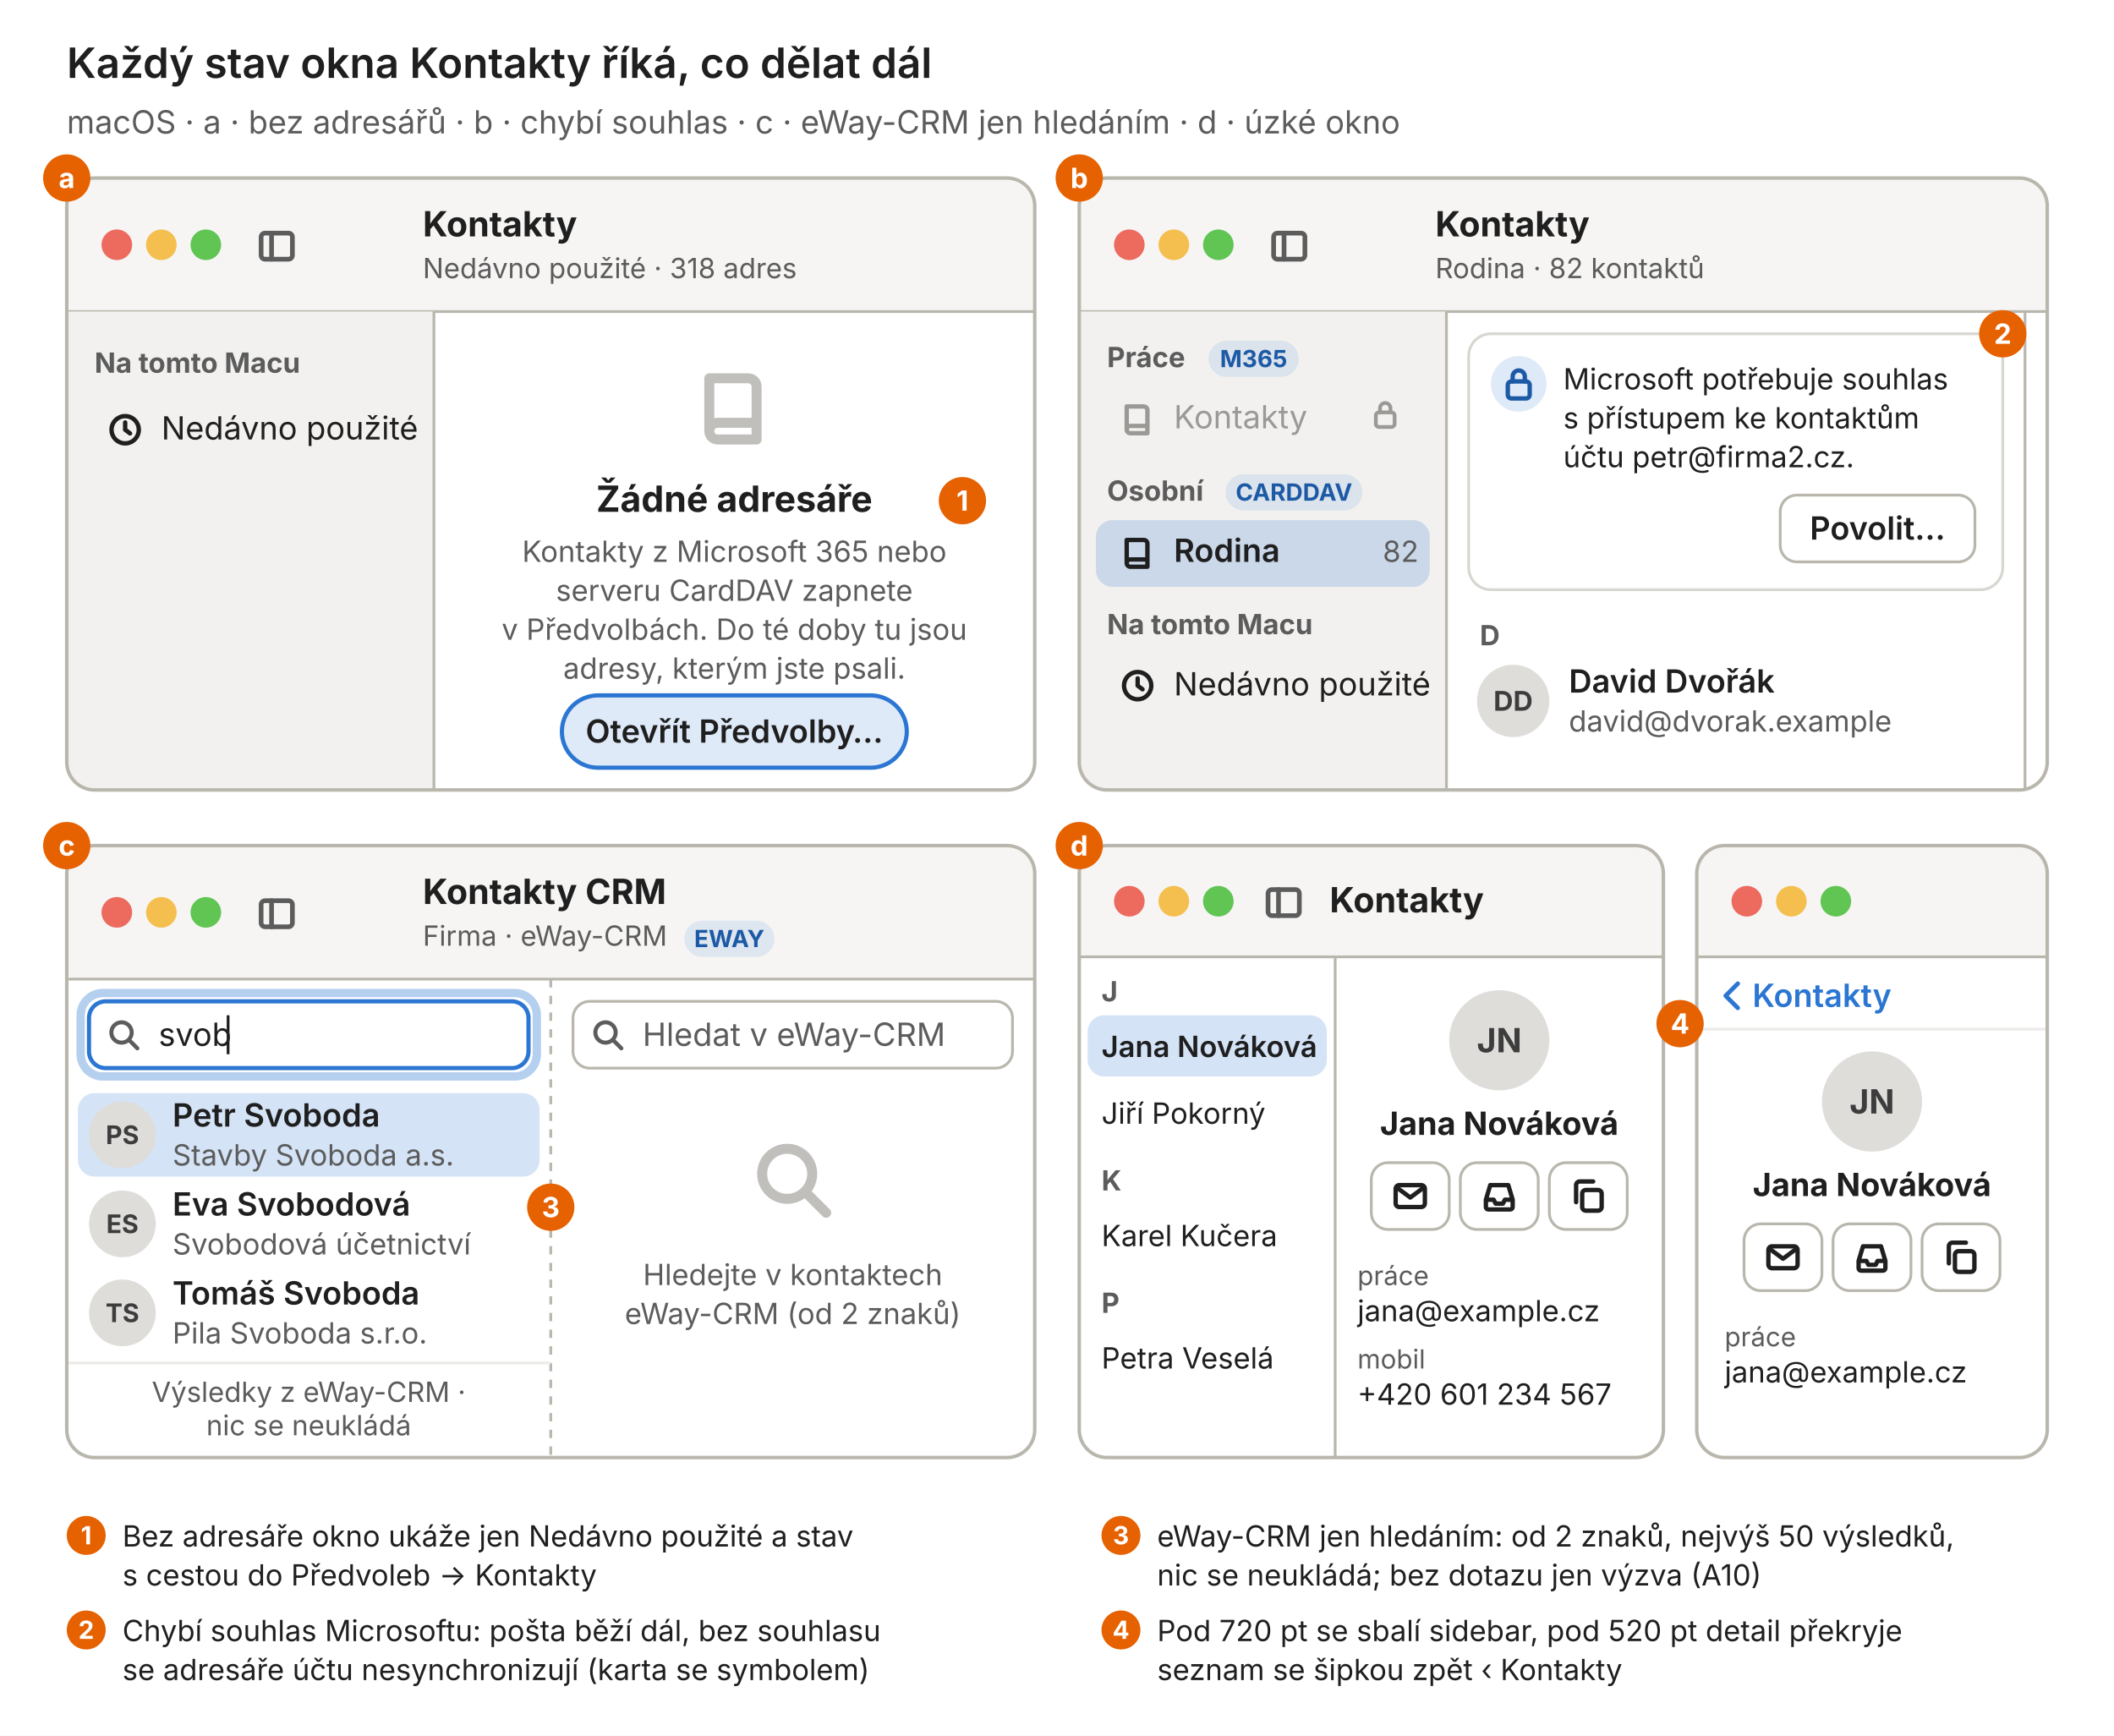
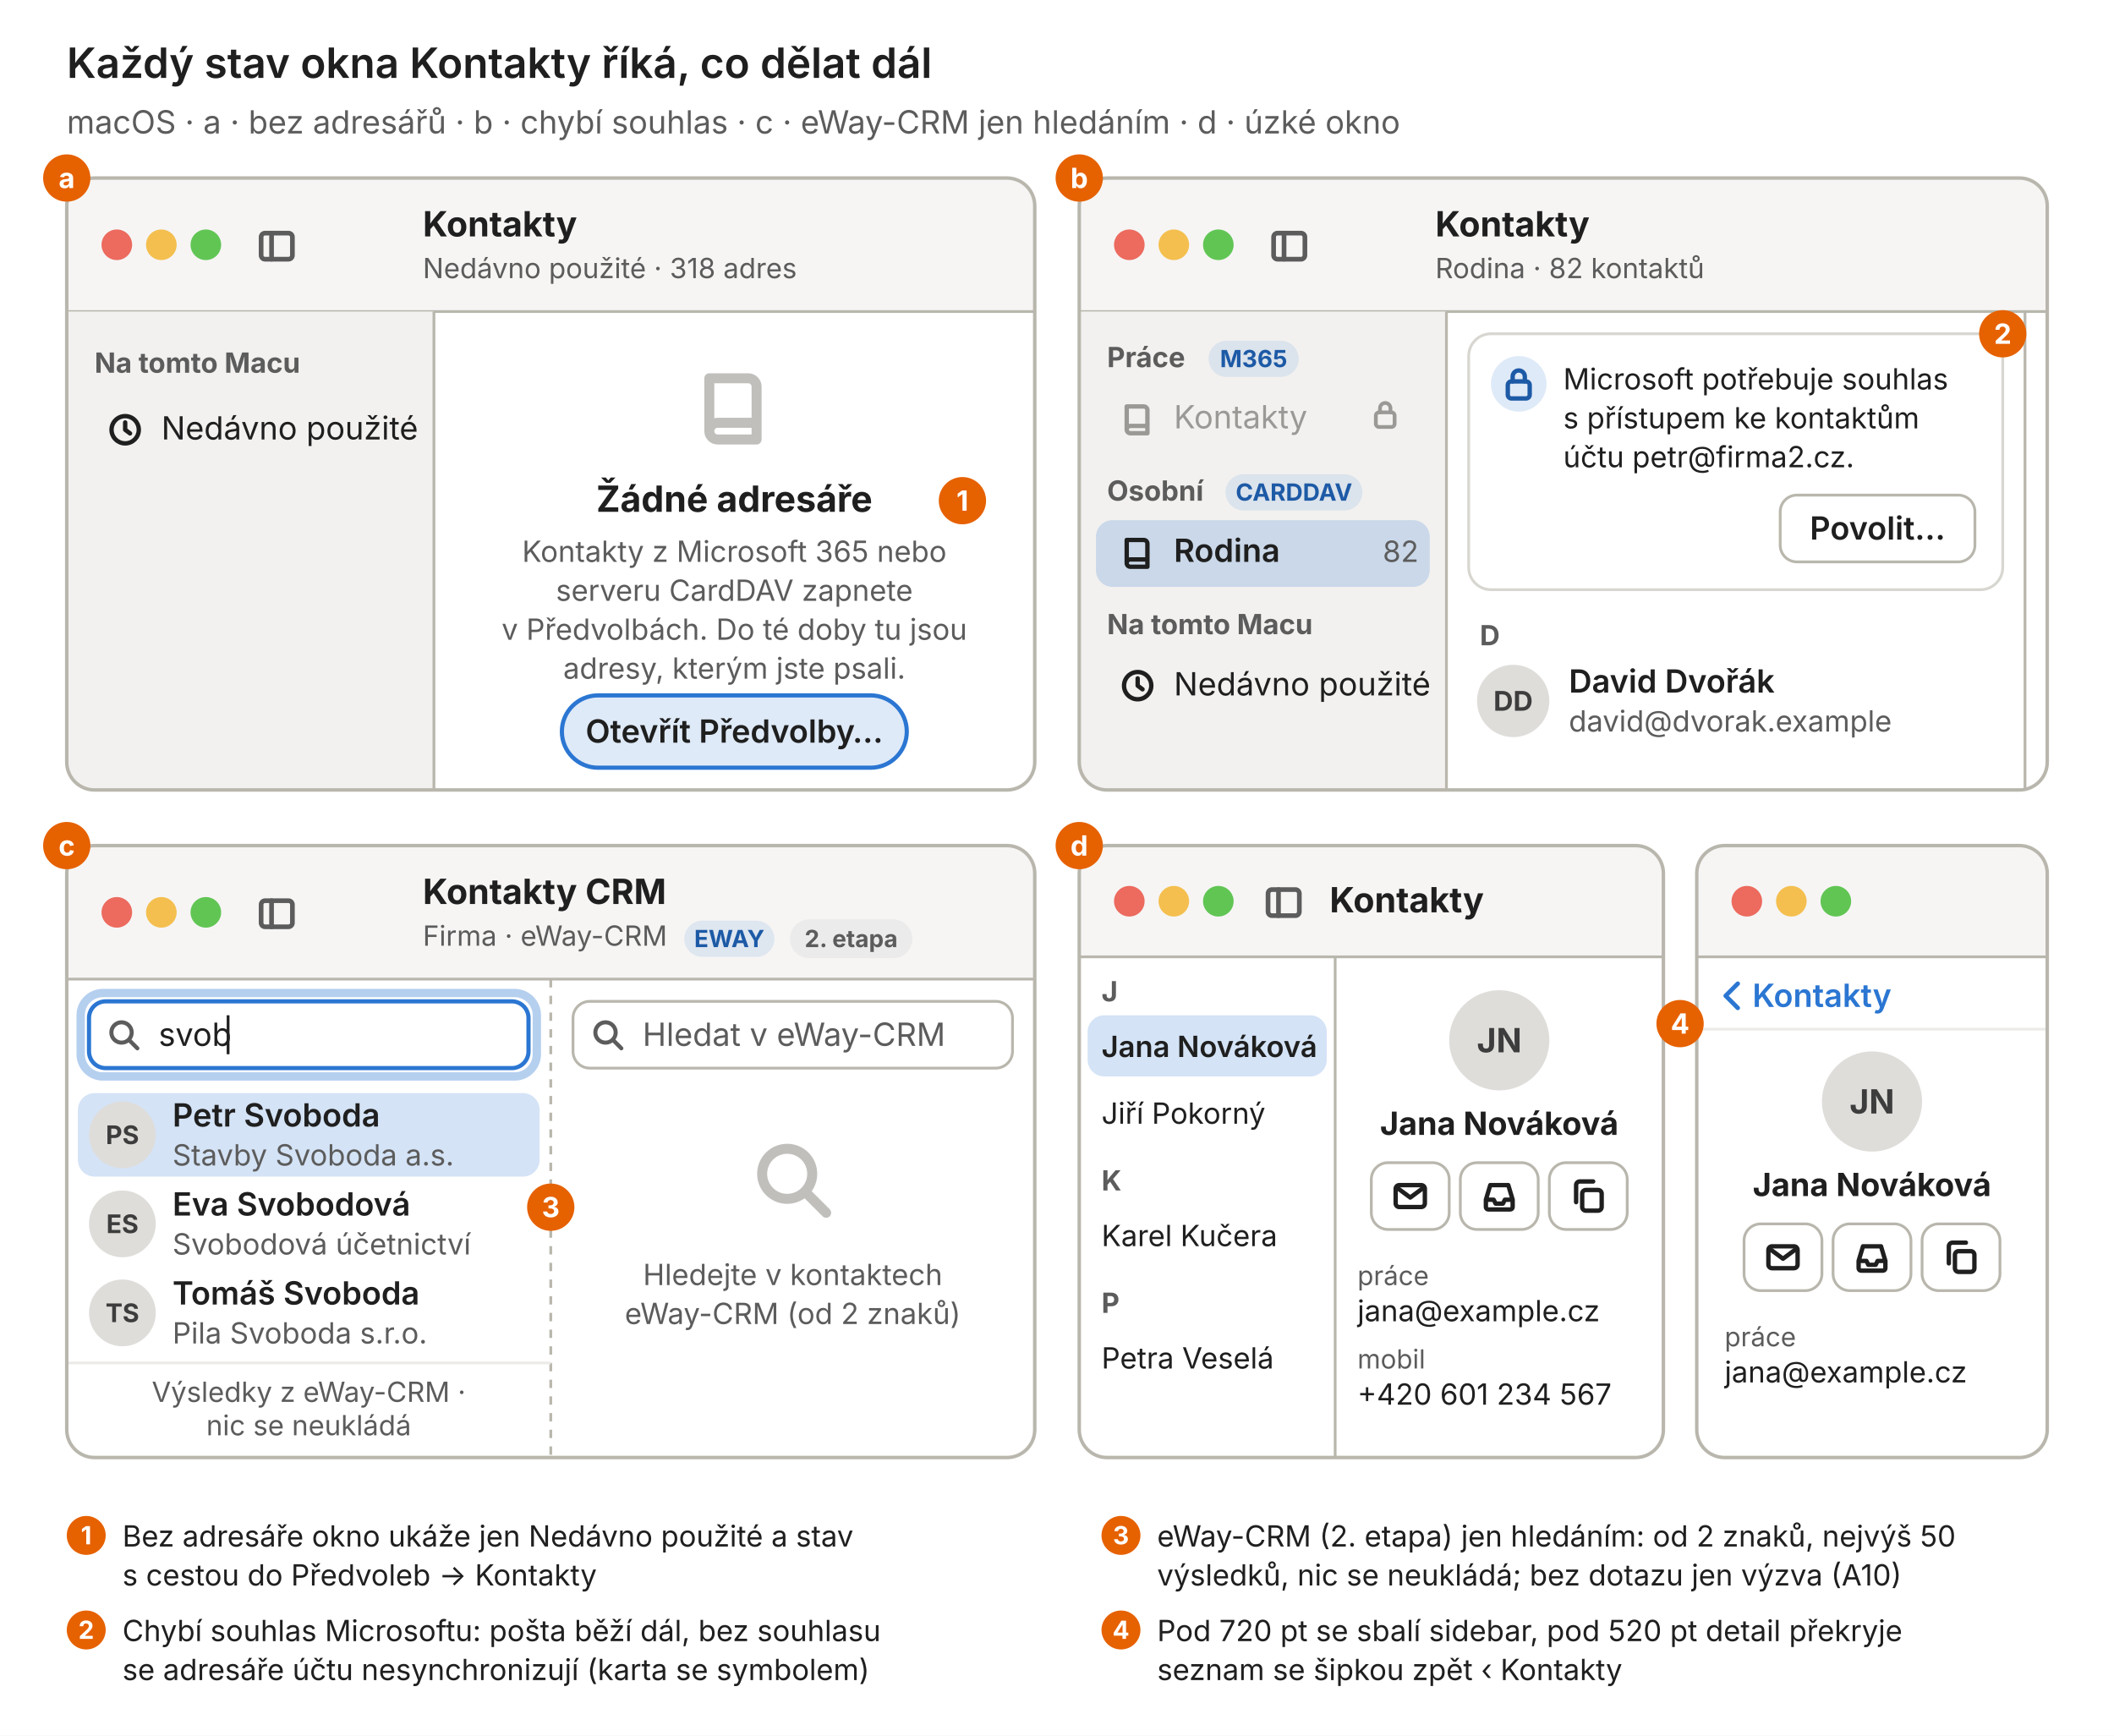
<svg xmlns="http://www.w3.org/2000/svg" xmlns:xlink="http://www.w3.org/1999/xlink" viewBox="0 0 760 624" role="img" aria-label="Každý stav okna Kontakty říká, co dělat dál" font-size="11.5" font-family="Inter, Cantarell, 'Segoe UI', Helvetica, Arial, sans-serif">
  <rect width="100%" height="100%" fill="#ffffff" />
  <defs>
    <symbol id="i-search" viewBox="0 0 16 16">
      <circle cx="7" cy="7" r="4.5" />
      <path d="M10.5 10.5 14 14" />
    </symbol>
    <symbol id="i-plus" viewBox="0 0 16 16">
      <path d="M8 3v10M3 8h10" />
    </symbol>
    <symbol id="i-mail" viewBox="0 0 16 16">
      <rect x="2" y="3.5" width="12" height="9" rx="1.5" />
      <path d="M2.6 4.6 8 8.6l5.4-4" />
    </symbol>
    <symbol id="i-more" viewBox="0 0 16 16">
      <path d="M3.5 8h.01M8 8h.01M12.5 8h.01" stroke-width="2.6" />
    </symbol>
    <symbol id="i-back" viewBox="0 0 16 16">
      <path d="M10 3 5 8l5 5" />
    </symbol>
    <symbol id="i-people" viewBox="0 0 16 16">
      <circle cx="6" cy="5.5" r="2.4" />
      <path d="M1.8 13.5c.6-2.6 2.2-3.9 4.2-3.9s3.6 1.3 4.2 3.9M10.2 3.4a2.3 2.3 0 0 1 0 4.4M11.6 9.8c1.3.4 2.2 1.6 2.6 3.7" />
    </symbol>
    <symbol id="i-sync" viewBox="0 0 16 16">
      <path d="M13 6A5.3 5.3 0 0 0 3.2 5.2M3 10a5.3 5.3 0 0 0 9.8.8M13.2 2.6V6H9.8M2.8 13.4V10h3.4" />
    </symbol>
    <symbol id="i-lock" viewBox="0 0 16 16">
      <rect x="3.5" y="7" width="9" height="7" rx="1.5" />
      <path d="M5.5 7V5a2.5 2.5 0 0 1 5 0v2" />
    </symbol>
    <symbol id="i-sidebar" viewBox="0 0 16 16">
      <rect x="2" y="3" width="12" height="10" rx="1.5" />
      <path d="M6 3v10" />
    </symbol>
    <symbol id="i-book" viewBox="0 0 16 16">
      <path d="M3.5 3h7A1.5 1.5 0 0 1 12 4.5V14H5a1.5 1.5 0 0 1-1.5-1.5zM3.5 12.5A1.5 1.5 0 0 1 5 11h7" />
    </symbol>
    <symbol id="i-clock" viewBox="0 0 16 16">
      <circle cx="8" cy="8" r="5.6" />
      <path d="M8 5v3l2 1.5" />
    </symbol>
    <symbol id="i-info" viewBox="0 0 16 16">
      <circle cx="8" cy="8" r="5.8" />
      <path d="M8 7.2v3.6M8 5.1h.01" />
    </symbol>
    <symbol id="i-copy" viewBox="0 0 16 16">
      <rect x="5.5" y="5.5" width="8" height="8.5" rx="1.5" />
      <path d="M3 10.5V3.5A1.5 1.5 0 0 1 4.5 2H10" />
    </symbol>
    <symbol id="i-inbox" viewBox="0 0 16 16">
      <path d="M2.5 9.5 4.3 3.5h7.4l1.8 6v3a1 1 0 0 1-1 1h-9a1 1 0 0 1-1-1zM2.5 9.5h3.2l.8 1.6h3l.8-1.6h3.2" />
    </symbol>
    <symbol id="i-menu" viewBox="0 0 16 16">
      <path d="M3 4.5h10M3 8h10M3 11.5h10" />
    </symbol>
    <symbol id="i-gear" viewBox="0 0 16 16">
      <circle cx="8" cy="8" r="2.2" />
      <path d="M8 2v2M8 12v2M2 8h2M12 8h2M3.8 3.8l1.4 1.4M10.8 10.8l1.4 1.4M3.8 12.2l1.4-1.4M10.8 5.2l1.4-1.4" />
    </symbol>
  </defs>
  <text x="24" y="28" font-size="15" font-weight="600" fill="#1f1f1f">Každý stav okna Kontakty říká, co dělat dál</text>
  <text x="24" y="48" fill="#5c5c5c">macOS · a · bez adresářů · b · chybí souhlas · c · eWay-CRM jen hledáním · d · úzké okno</text>
  <clipPath id="clip1">
    <rect x="24" y="64" width="348" height="220" rx="10" />
  </clipPath>
  <g clip-path="url(#clip1)">
    <rect x="24" y="64" width="348" height="220" fill="#ffffff" />
    <rect x="24" y="64" width="348" height="48" fill="#f6f5f4" />
    <line x1="24" y1="112" x2="372" y2="112" stroke="#b9b7ad" stroke-width="1" />
    <circle cx="42" cy="88" r="5.5" fill="#ec6a5e" />
    <circle cx="58" cy="88" r="5.5" fill="#f4bf4f" />
    <circle cx="74" cy="88" r="5.5" fill="#61c554" />
    <use xlink:href="#i-sidebar" x="92" y="81" width="15" height="15" stroke="#5c5c5c" fill="none" stroke-width="1.8" stroke-linecap="round" stroke-linejoin="round" />
    <text x="152" y="85" font-size="12.5" font-weight="700" fill="#1f1f1f">Kontakty</text>
    <text x="152" y="100" font-size="10" fill="#5c5c5c">Nedávno použité · 318 adres</text>
    <rect x="24" y="112" width="132" height="172" fill="#f2f1ef" />
    <line x1="156" y1="112" x2="156" y2="284" stroke="#b9b7ad" stroke-width="1" />
    <text x="34" y="134" font-size="10" font-weight="700" fill="#5c5c5c">Na tomto Macu</text>
    <use xlink:href="#i-clock" x="38" y="147.5" width="14" height="14" stroke="#1f1f1f" fill="none" stroke-width="1.8" stroke-linecap="round" stroke-linejoin="round" />
    <text x="58" y="158" fill="#1f1f1f">Nedávno použité</text>
    <use xlink:href="#i-book" x="248.0" y="130" width="32" height="32" stroke="#c0bfbc" fill="none" stroke-width="1.8" stroke-linecap="round" stroke-linejoin="round" />
    <text x="264.0" y="184" font-size="13" font-weight="700" text-anchor="middle" fill="#1f1f1f">Žádné adresáře</text>
    <text x="264.0" y="202" font-size="10.5" text-anchor="middle" fill="#5c5c5c">Kontakty z Microsoft 365 nebo</text>
    <text x="264.0" y="216" font-size="10.5" text-anchor="middle" fill="#5c5c5c">serveru CardDAV zapnete</text>
    <text x="264.0" y="230" font-size="10.5" text-anchor="middle" fill="#5c5c5c">v Předvolbách. Do té doby tu jsou</text>
    <text x="264.0" y="244" font-size="10.5" text-anchor="middle" fill="#5c5c5c">adresy, kterým jste psali.</text>
    <rect x="202.0" y="250" width="124" height="26" rx="13" fill="#2b76d2" fill-opacity="0.15" stroke="#2b76d2" stroke-width="1.5" />
    <text x="264.0" y="267" font-size="11.5" font-weight="600" text-anchor="middle" fill="#1f1f1f">Otevřít Předvolby…</text>
  </g>
  <rect x="24" y="64" width="348" height="220" rx="10" fill="none" stroke="#b9b7ad" stroke-width="1.25" />
  <circle cx="346.0" cy="180" r="8.5" fill="#e66100" />
  <text x="346.0" y="183.6" font-size="10" font-weight="700" text-anchor="middle" fill="#ffffff">1</text>
  <clipPath id="clip2">
    <rect x="388" y="64" width="348" height="220" rx="10" />
  </clipPath>
  <g clip-path="url(#clip2)">
    <rect x="388" y="64" width="348" height="220" fill="#ffffff" />
    <rect x="388" y="64" width="348" height="48" fill="#f6f5f4" />
    <line x1="388" y1="112" x2="736" y2="112" stroke="#b9b7ad" stroke-width="1" />
    <circle cx="406" cy="88" r="5.5" fill="#ec6a5e" />
    <circle cx="422" cy="88" r="5.5" fill="#f4bf4f" />
    <circle cx="438" cy="88" r="5.5" fill="#61c554" />
    <use xlink:href="#i-sidebar" x="456" y="81" width="15" height="15" stroke="#5c5c5c" fill="none" stroke-width="1.8" stroke-linecap="round" stroke-linejoin="round" />
    <text x="516" y="85" font-size="12.5" font-weight="700" fill="#1f1f1f">Kontakty</text>
    <text x="516" y="100" font-size="10" fill="#5c5c5c">Rodina · 82 kontaktů</text>
    <rect x="388" y="112" width="132" height="172" fill="#f2f1ef" />
    <line x1="520" y1="112" x2="520" y2="284" stroke="#b9b7ad" stroke-width="1" />
    <line x1="728" y1="112" x2="728" y2="284" stroke="#b9b7ad" stroke-width="1" />
    <text x="398" y="132" font-size="10" font-weight="700" fill="#5c5c5c">Práce</text>
    <rect x="434.5" y="122.5" width="32.4" height="13" rx="6.5" fill="#2b76d2" fill-opacity="0.12" />
    <text x="450.7" y="132.0" font-size="8.5" font-weight="700" text-anchor="middle" fill="#1d5aa6">M365</text>
    <use xlink:href="#i-book" x="402" y="143.5" width="14" height="14" stroke="#9a9996" fill="none" stroke-width="1.8" stroke-linecap="round" stroke-linejoin="round" />
    <text x="422" y="154" fill="#9a9996">Kontakty</text>
    <use xlink:href="#i-lock" x="492" y="143" width="12" height="12" stroke="#9a9996" fill="none" stroke-width="1.8" stroke-linecap="round" stroke-linejoin="round" />
    <text x="398" y="180" font-size="10" font-weight="700" fill="#5c5c5c">Osobní</text>
    <rect x="440.6" y="170.5" width="49.2" height="13" rx="6.5" fill="#2b76d2" fill-opacity="0.12" />
    <text x="465.2" y="180.0" font-size="8.5" font-weight="700" text-anchor="middle" fill="#1d5aa6">CARDDAV</text>
    <rect x="394" y="187" width="120" height="24" rx="6" fill="#2b76d2" fill-opacity="0.2" />
    <use xlink:href="#i-book" x="402" y="191.5" width="14" height="14" stroke="#1f1f1f" fill="none" stroke-width="1.8" stroke-linecap="round" stroke-linejoin="round" />
    <text x="422" y="202" font-weight="600" fill="#1f1f1f">Rodina</text>
    <text x="510" y="202" font-size="10.5" text-anchor="end" fill="#5c5c5c">82</text>
    <text x="398" y="228" font-size="10" font-weight="700" fill="#5c5c5c">Na tomto Macu</text>
    <use xlink:href="#i-clock" x="402" y="239.5" width="14" height="14" stroke="#1f1f1f" fill="none" stroke-width="1.8" stroke-linecap="round" stroke-linejoin="round" />
    <text x="422" y="250" fill="#1f1f1f">Nedávno použité</text>
    <rect x="528" y="120" width="192" height="92" rx="8" fill="#ffffff" stroke="#d8d6d0" stroke-width="1" />
    <circle cx="546" cy="138" r="10" fill="#2b76d2" fill-opacity="0.15" />
    <use xlink:href="#i-lock" x="539" y="131" width="14" height="14" stroke="#1d5aa6" fill="none" stroke-width="1.8" stroke-linecap="round" stroke-linejoin="round" />
    <text x="562" y="140" font-size="10.5" fill="#1f1f1f">Microsoft potřebuje souhlas</text>
    <text x="562" y="154" font-size="10.5" fill="#1f1f1f">s přístupem ke kontaktům</text>
    <text x="562" y="168" font-size="10.5" fill="#1f1f1f">účtu petr@firma2.cz.</text>
    <rect x="640" y="178" width="70" height="24" rx="6" fill="none" stroke="#b9b7ad" stroke-width="1" />
    <text x="675.0" y="194.0" font-size="11.5" font-weight="600" text-anchor="middle" fill="#1f1f1f">Povolit…</text>
    <text x="532" y="232" font-size="10" font-weight="700" fill="#5c5c5c">D</text>
    <circle cx="544" cy="252" r="13" fill="#deddda" />
    <text x="544" y="255.528" font-size="9.8" font-weight="700" text-anchor="middle" fill="#3d3d3d">DD</text>
    <text x="564" y="249" font-weight="600" fill="#1f1f1f">David Dvořák</text>
    <text x="564" y="263" font-size="10.5" fill="#5c5c5c">david@dvorak.example</text>
  </g>
  <rect x="388" y="64" width="348" height="220" rx="10" fill="none" stroke="#b9b7ad" stroke-width="1.25" />
  <circle cx="720" cy="120" r="8.5" fill="#e66100" />
  <text x="720" y="123.6" font-size="10" font-weight="700" text-anchor="middle" fill="#ffffff">2</text>
  <clipPath id="clip3">
    <rect x="24" y="304" width="348" height="220" rx="10" />
  </clipPath>
  <g clip-path="url(#clip3)">
    <rect x="24" y="304" width="348" height="220" fill="#ffffff" />
    <rect x="24" y="304" width="348" height="48" fill="#f6f5f4" />
    <line x1="24" y1="352" x2="372" y2="352" stroke="#b9b7ad" stroke-width="1" />
    <circle cx="42" cy="328" r="5.5" fill="#ec6a5e" />
    <circle cx="58" cy="328" r="5.5" fill="#f4bf4f" />
    <circle cx="74" cy="328" r="5.5" fill="#61c554" />
    <use xlink:href="#i-sidebar" x="92" y="321" width="15" height="15" stroke="#5c5c5c" fill="none" stroke-width="1.8" stroke-linecap="round" stroke-linejoin="round" />
    <text x="152" y="325" font-size="12.5" font-weight="700" fill="#1f1f1f">Kontakty CRM</text>
    <text x="152" y="340" font-size="10" fill="#5c5c5c">Firma · eWay-CRM</text>
    <rect x="246" y="331" width="32.4" height="13" rx="6.5" fill="#2b76d2" fill-opacity="0.12" />
    <text x="262.2" y="340.5" font-size="8.5" font-weight="700" text-anchor="middle" fill="#1d5aa6">EWAY</text>
+     <rect x="284" y="330.5" width="44" height="14" rx="7" fill="#ebebeb" />
+     <text x="306" y="340.5" font-size="8.5" font-weight="700" text-anchor="middle" fill="#5c5c5c">2. etapa</text>
    <line x1="198" y1="352" x2="198" y2="524" stroke="#b9b7ad" stroke-width="1" stroke-dasharray="3 3" />
    <rect x="32" y="360" width="158" height="24" rx="6" fill="#ffffff" stroke="#2b76d2" stroke-width="1.5" />
    <rect x="29" y="357" width="164" height="30" rx="8" fill="none" stroke="#2b76d2" stroke-opacity="0.35" stroke-width="3" />
    <use xlink:href="#i-search" x="38" y="365.5" width="13" height="13" stroke="#5c5c5c" fill="none" stroke-width="1.8" stroke-linecap="round" stroke-linejoin="round" />
    <text x="57" y="376" font-size="11.5" fill="#1f1f1f">svob</text>
    <line x1="82" y1="365" x2="82" y2="379" stroke="#1f1f1f" stroke-width="1" />
    <rect x="28" y="393" width="166" height="30" rx="6" fill="#2b76d2" fill-opacity="0.2" />
    <circle cx="44" cy="408" r="12" fill="#deddda" />
    <text x="44" y="411.312" font-size="9.2" font-weight="700" text-anchor="middle" fill="#3d3d3d">PS</text>
    <text x="62" y="405" font-weight="600" fill="#1f1f1f">Petr Svoboda</text>
    <text x="62" y="419" font-size="10.5" fill="#5c5c5c">Stavby Svoboda a.s.</text>
    <circle cx="44" cy="440" r="12" fill="#deddda" />
    <text x="44" y="443.312" font-size="9.2" font-weight="700" text-anchor="middle" fill="#3d3d3d">ES</text>
    <text x="62" y="437" font-weight="600" fill="#1f1f1f">Eva Svobodová</text>
    <text x="62" y="451" font-size="10.5" fill="#5c5c5c">Svobodová účetnictví</text>
    <circle cx="44" cy="472" r="12" fill="#deddda" />
    <text x="44" y="475.312" font-size="9.2" font-weight="700" text-anchor="middle" fill="#3d3d3d">TS</text>
    <text x="62" y="469" font-weight="600" fill="#1f1f1f">Tomáš Svoboda</text>
    <text x="62" y="483" font-size="10.5" fill="#5c5c5c">Pila Svoboda s.r.o.</text>
    <line x1="24" y1="490" x2="198" y2="490" stroke="#ecebe8" stroke-width="1" />
    <text x="111" y="504" font-size="10" text-anchor="middle" fill="#5c5c5c">Výsledky z eWay-CRM ·</text>
    <text x="111" y="516" font-size="10" text-anchor="middle" fill="#5c5c5c">nic se neukládá</text>
    <rect x="206" y="360" width="158" height="24" rx="6" fill="#ffffff" stroke="#b9b7ad" stroke-width="1" />
    <use xlink:href="#i-search" x="212" y="365.5" width="13" height="13" stroke="#5c5c5c" fill="none" stroke-width="1.8" stroke-linecap="round" stroke-linejoin="round" />
    <text x="231" y="376" font-size="11.5" fill="#5c5c5c">Hledat v eWay-CRM</text>
    <use xlink:href="#i-search" x="269" y="408" width="32" height="32" stroke="#c0bfbc" fill="none" stroke-width="1.8" stroke-linecap="round" stroke-linejoin="round" />
    <text x="285" y="462" font-size="10.5" text-anchor="middle" fill="#5c5c5c">Hledejte v kontaktech</text>
    <text x="285" y="476" font-size="10.5" text-anchor="middle" fill="#5c5c5c">eWay-CRM (od 2 znaků)</text>
  </g>
  <rect x="24" y="304" width="348" height="220" rx="10" fill="none" stroke="#b9b7ad" stroke-width="1.25" />
  <circle cx="198" cy="434" r="8.5" fill="#e66100" />
  <text x="198" y="437.6" font-size="10" font-weight="700" text-anchor="middle" fill="#ffffff">3</text>
  <clipPath id="clip4">
    <rect x="388" y="304" width="210" height="220" rx="10" />
  </clipPath>
  <g clip-path="url(#clip4)">
    <rect x="388" y="304" width="210" height="220" fill="#ffffff" />
    <rect x="388" y="304" width="210" height="40" fill="#f6f5f4" />
    <line x1="388" y1="344" x2="598" y2="344" stroke="#b9b7ad" stroke-width="1" />
    <circle cx="406" cy="324" r="5.5" fill="#ec6a5e" />
    <circle cx="422" cy="324" r="5.5" fill="#f4bf4f" />
    <circle cx="438" cy="324" r="5.5" fill="#61c554" />
    <use xlink:href="#i-sidebar" x="454" y="317" width="15" height="15" stroke="#5c5c5c" fill="none" stroke-width="1.8" stroke-linecap="round" stroke-linejoin="round" />
    <text x="478" y="328" font-size="12.5" font-weight="700" fill="#1f1f1f">Kontakty</text>
    <line x1="480" y1="344" x2="480" y2="524" stroke="#b9b7ad" stroke-width="1" />
    <text x="396" y="360" font-size="10" font-weight="700" fill="#5c5c5c">J</text>
    <rect x="391" y="365" width="86" height="22" rx="6" fill="#2b76d2" fill-opacity="0.2" />
    <text x="396" y="380" font-size="10.5" font-weight="600" fill="#1f1f1f">Jana Nováková</text>
    <text x="396" y="404" font-size="10.5" fill="#1f1f1f">Jiří Pokorný</text>
    <text x="396" y="428" font-size="10" font-weight="700" fill="#5c5c5c">K</text>
    <text x="396" y="448" font-size="10.5" fill="#1f1f1f">Karel Kučera</text>
    <text x="396" y="472" font-size="10" font-weight="700" fill="#5c5c5c">P</text>
    <text x="396" y="492" font-size="10.5" fill="#1f1f1f">Petra Veselá</text>
    <circle cx="539" cy="374" r="18" fill="#deddda" />
    <text x="539" y="378.32" font-size="12" font-weight="700" text-anchor="middle" fill="#3d3d3d">JN</text>
    <text x="539" y="408" font-size="11.5" font-weight="700" text-anchor="middle" fill="#1f1f1f">Jana Nováková</text>
    <rect x="493" y="418" width="28" height="24" rx="6" fill="none" stroke="#b9b7ad" stroke-width="1" />
    <use xlink:href="#i-mail" x="500.0" y="423.0" width="14" height="14" stroke="#1f1f1f" fill="none" stroke-width="1.8" stroke-linecap="round" stroke-linejoin="round" />
    <rect x="525" y="418" width="28" height="24" rx="6" fill="none" stroke="#b9b7ad" stroke-width="1" />
    <use xlink:href="#i-inbox" x="532.0" y="423.0" width="14" height="14" stroke="#1f1f1f" fill="none" stroke-width="1.8" stroke-linecap="round" stroke-linejoin="round" />
    <rect x="557" y="418" width="28" height="24" rx="6" fill="none" stroke="#b9b7ad" stroke-width="1" />
    <use xlink:href="#i-copy" x="564.0" y="423.0" width="14" height="14" stroke="#1f1f1f" fill="none" stroke-width="1.8" stroke-linecap="round" stroke-linejoin="round" />
    <text x="488" y="462" font-size="9.5" fill="#5c5c5c">práce</text>
    <text x="488" y="475" font-size="10.5" fill="#1f1f1f">jana@example.cz</text>
    <text x="488" y="492" font-size="9.5" fill="#5c5c5c">mobil</text>
    <text x="488" y="505" font-size="10.5" fill="#1f1f1f">+420 601 234 567</text>
  </g>
  <rect x="388" y="304" width="210" height="220" rx="10" fill="none" stroke="#b9b7ad" stroke-width="1.25" />
  <clipPath id="clip5">
    <rect x="610" y="304" width="126" height="220" rx="10" />
  </clipPath>
  <g clip-path="url(#clip5)">
    <rect x="610" y="304" width="126" height="220" fill="#ffffff" />
    <rect x="610" y="304" width="126" height="40" fill="#f6f5f4" />
    <line x1="610" y1="344" x2="736" y2="344" stroke="#b9b7ad" stroke-width="1" />
    <circle cx="628" cy="324" r="5.5" fill="#ec6a5e" />
    <circle cx="644" cy="324" r="5.5" fill="#f4bf4f" />
    <circle cx="660" cy="324" r="5.5" fill="#61c554" />
    <use xlink:href="#i-back" x="616" y="351" width="14" height="14" stroke="#2b76d2" fill="none" stroke-width="1.8" stroke-linecap="round" stroke-linejoin="round" />
    <text x="630" y="362" font-size="11.5" font-weight="600" fill="#2b76d2">Kontakty</text>
    <line x1="610" y1="370" x2="736" y2="370" stroke="#ecebe8" stroke-width="1" />
    <circle cx="673.0" cy="396" r="18" fill="#deddda" />
    <text x="673.0" y="400.32" font-size="12" font-weight="700" text-anchor="middle" fill="#3d3d3d">JN</text>
    <text x="673.0" y="430" font-size="11.5" font-weight="700" text-anchor="middle" fill="#1f1f1f">Jana Nováková</text>
    <rect x="627.0" y="440" width="28" height="24" rx="6" fill="none" stroke="#b9b7ad" stroke-width="1" />
    <use xlink:href="#i-mail" x="634.0" y="445.0" width="14" height="14" stroke="#1f1f1f" fill="none" stroke-width="1.8" stroke-linecap="round" stroke-linejoin="round" />
    <rect x="659.0" y="440" width="28" height="24" rx="6" fill="none" stroke="#b9b7ad" stroke-width="1" />
    <use xlink:href="#i-inbox" x="666.0" y="445.0" width="14" height="14" stroke="#1f1f1f" fill="none" stroke-width="1.8" stroke-linecap="round" stroke-linejoin="round" />
    <rect x="691.0" y="440" width="28" height="24" rx="6" fill="none" stroke="#b9b7ad" stroke-width="1" />
    <use xlink:href="#i-copy" x="698.0" y="445.0" width="14" height="14" stroke="#1f1f1f" fill="none" stroke-width="1.8" stroke-linecap="round" stroke-linejoin="round" />
    <text x="620" y="484" font-size="9.5" fill="#5c5c5c">práce</text>
    <text x="620" y="497" font-size="10.5" fill="#1f1f1f">jana@example.cz</text>
  </g>
  <rect x="610" y="304" width="126" height="220" rx="10" fill="none" stroke="#b9b7ad" stroke-width="1.25" />
  <circle cx="604" cy="368" r="8.5" fill="#e66100" />
  <text x="604" y="371.6" font-size="10" font-weight="700" text-anchor="middle" fill="#ffffff">4</text>
  <circle cx="24" cy="64" r="8.5" fill="#e66100" />
  <text x="24" y="67.6" font-size="10" font-weight="700" text-anchor="middle" fill="#ffffff">a</text>
  <circle cx="388" cy="64" r="8.5" fill="#e66100" />
  <text x="388" y="67.6" font-size="10" font-weight="700" text-anchor="middle" fill="#ffffff">b</text>
  <circle cx="24" cy="304" r="8.5" fill="#e66100" />
  <text x="24" y="307.6" font-size="10" font-weight="700" text-anchor="middle" fill="#ffffff">c</text>
  <circle cx="388" cy="304" r="8.5" fill="#e66100" />
  <text x="388" y="307.6" font-size="10" font-weight="700" text-anchor="middle" fill="#ffffff">d</text>
  <circle cx="31" cy="552" r="7" fill="#e66100" />
  <text x="31" y="555.2" font-size="9" font-weight="700" text-anchor="middle" fill="#ffffff">1</text>
  <text x="44" y="556" font-size="10.5" fill="#1f1f1f">Bez adresáře okno ukáže jen Nedávno použité a stav</text>
  <text x="44" y="570" font-size="10.5" fill="#1f1f1f">s cestou do Předvoleb → Kontakty</text>
  <circle cx="31" cy="586" r="7" fill="#e66100" />
  <text x="31" y="589.2" font-size="9" font-weight="700" text-anchor="middle" fill="#ffffff">2</text>
  <text x="44" y="590" font-size="10.5" fill="#1f1f1f">Chybí souhlas Microsoftu: pošta běží dál, bez souhlasu</text>
  <text x="44" y="604" font-size="10.5" fill="#1f1f1f">se adresáře účtu nesynchronizují (karta se symbolem)</text>
  <circle cx="403" cy="552" r="7" fill="#e66100" />
  <text x="403" y="555.2" font-size="9" font-weight="700" text-anchor="middle" fill="#ffffff">3</text>
-   <text x="416" y="556" font-size="10.5" fill="#1f1f1f">eWay-CRM jen hledáním: od 2 znaků, nejvýš 50 výsledků,</text>
-   <text x="416" y="570" font-size="10.5" fill="#1f1f1f">nic se neukládá; bez dotazu jen výzva (A10)</text>
+   <text x="416" y="556" font-size="10.5" fill="#1f1f1f">eWay-CRM (2. etapa) jen hledáním: od 2 znaků, nejvýš 50</text>
+   <text x="416" y="570" font-size="10.5" fill="#1f1f1f">výsledků, nic se neukládá; bez dotazu jen výzva (A10)</text>
  <circle cx="403" cy="586" r="7" fill="#e66100" />
  <text x="403" y="589.2" font-size="9" font-weight="700" text-anchor="middle" fill="#ffffff">4</text>
  <text x="416" y="590" font-size="10.5" fill="#1f1f1f">Pod 720 pt se sbalí sidebar, pod 520 pt detail překryje</text>
  <text x="416" y="604" font-size="10.5" fill="#1f1f1f">seznam se šipkou zpět ‹ Kontakty</text>
</svg>
